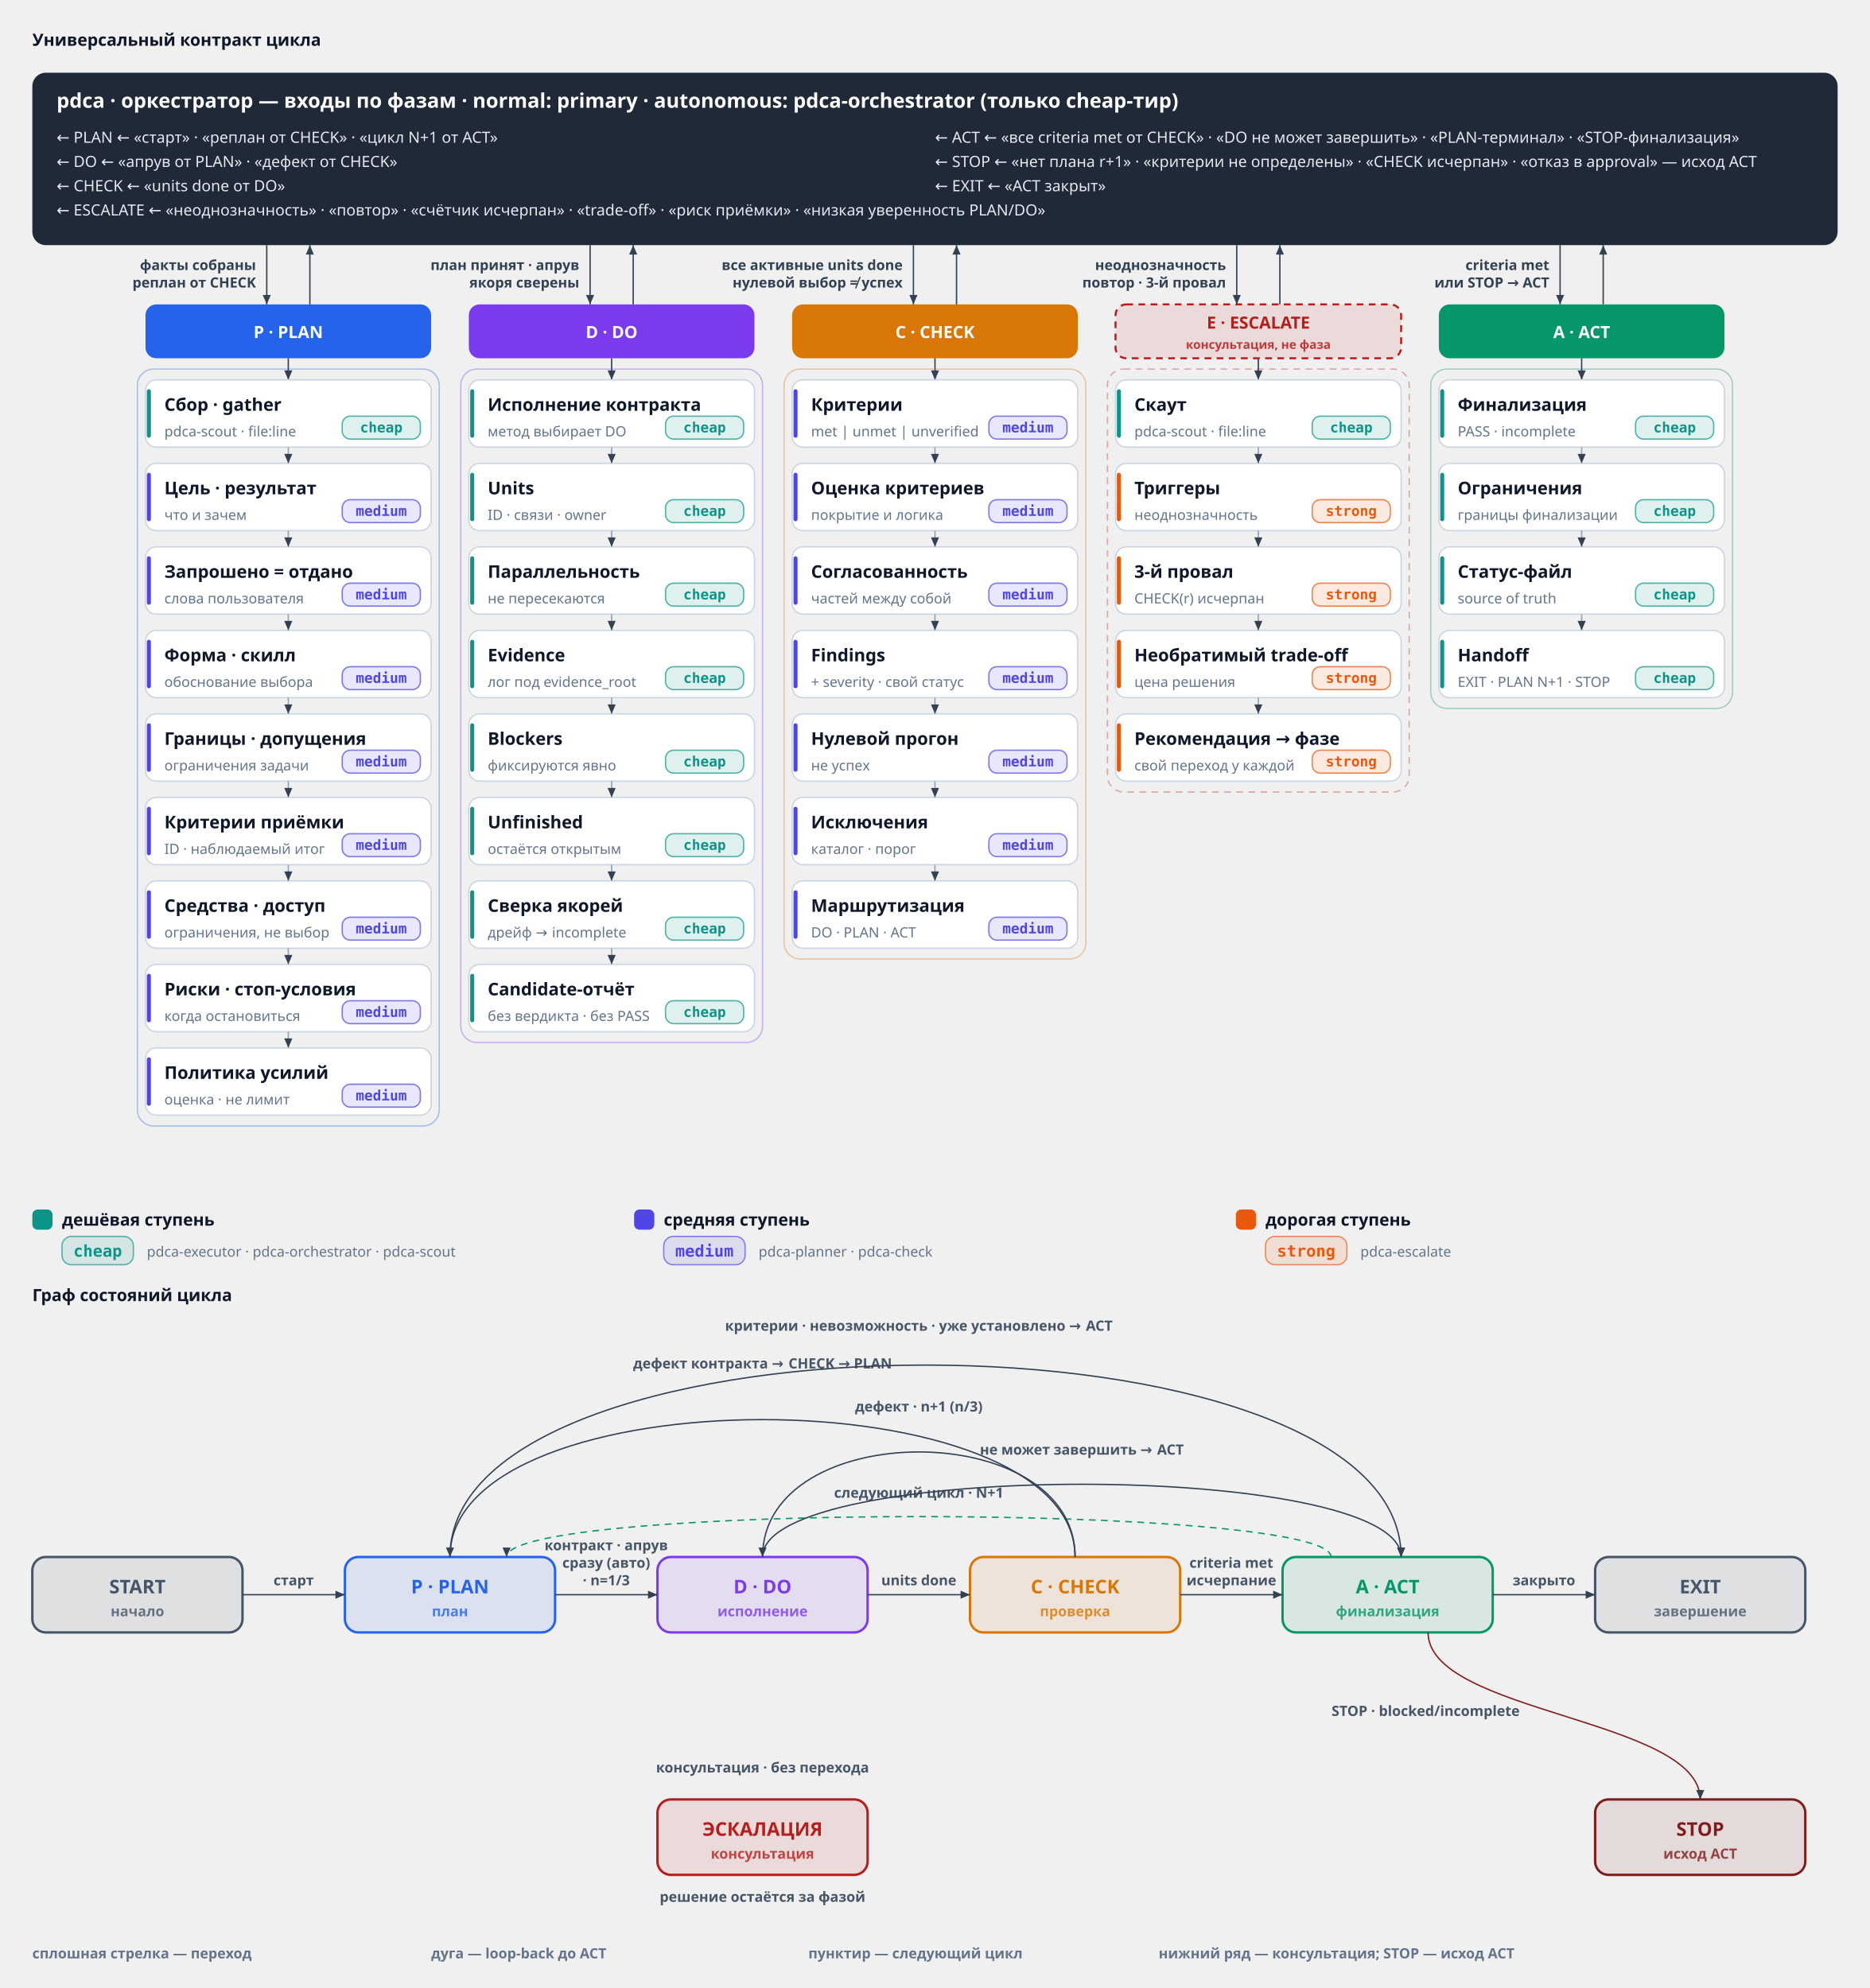
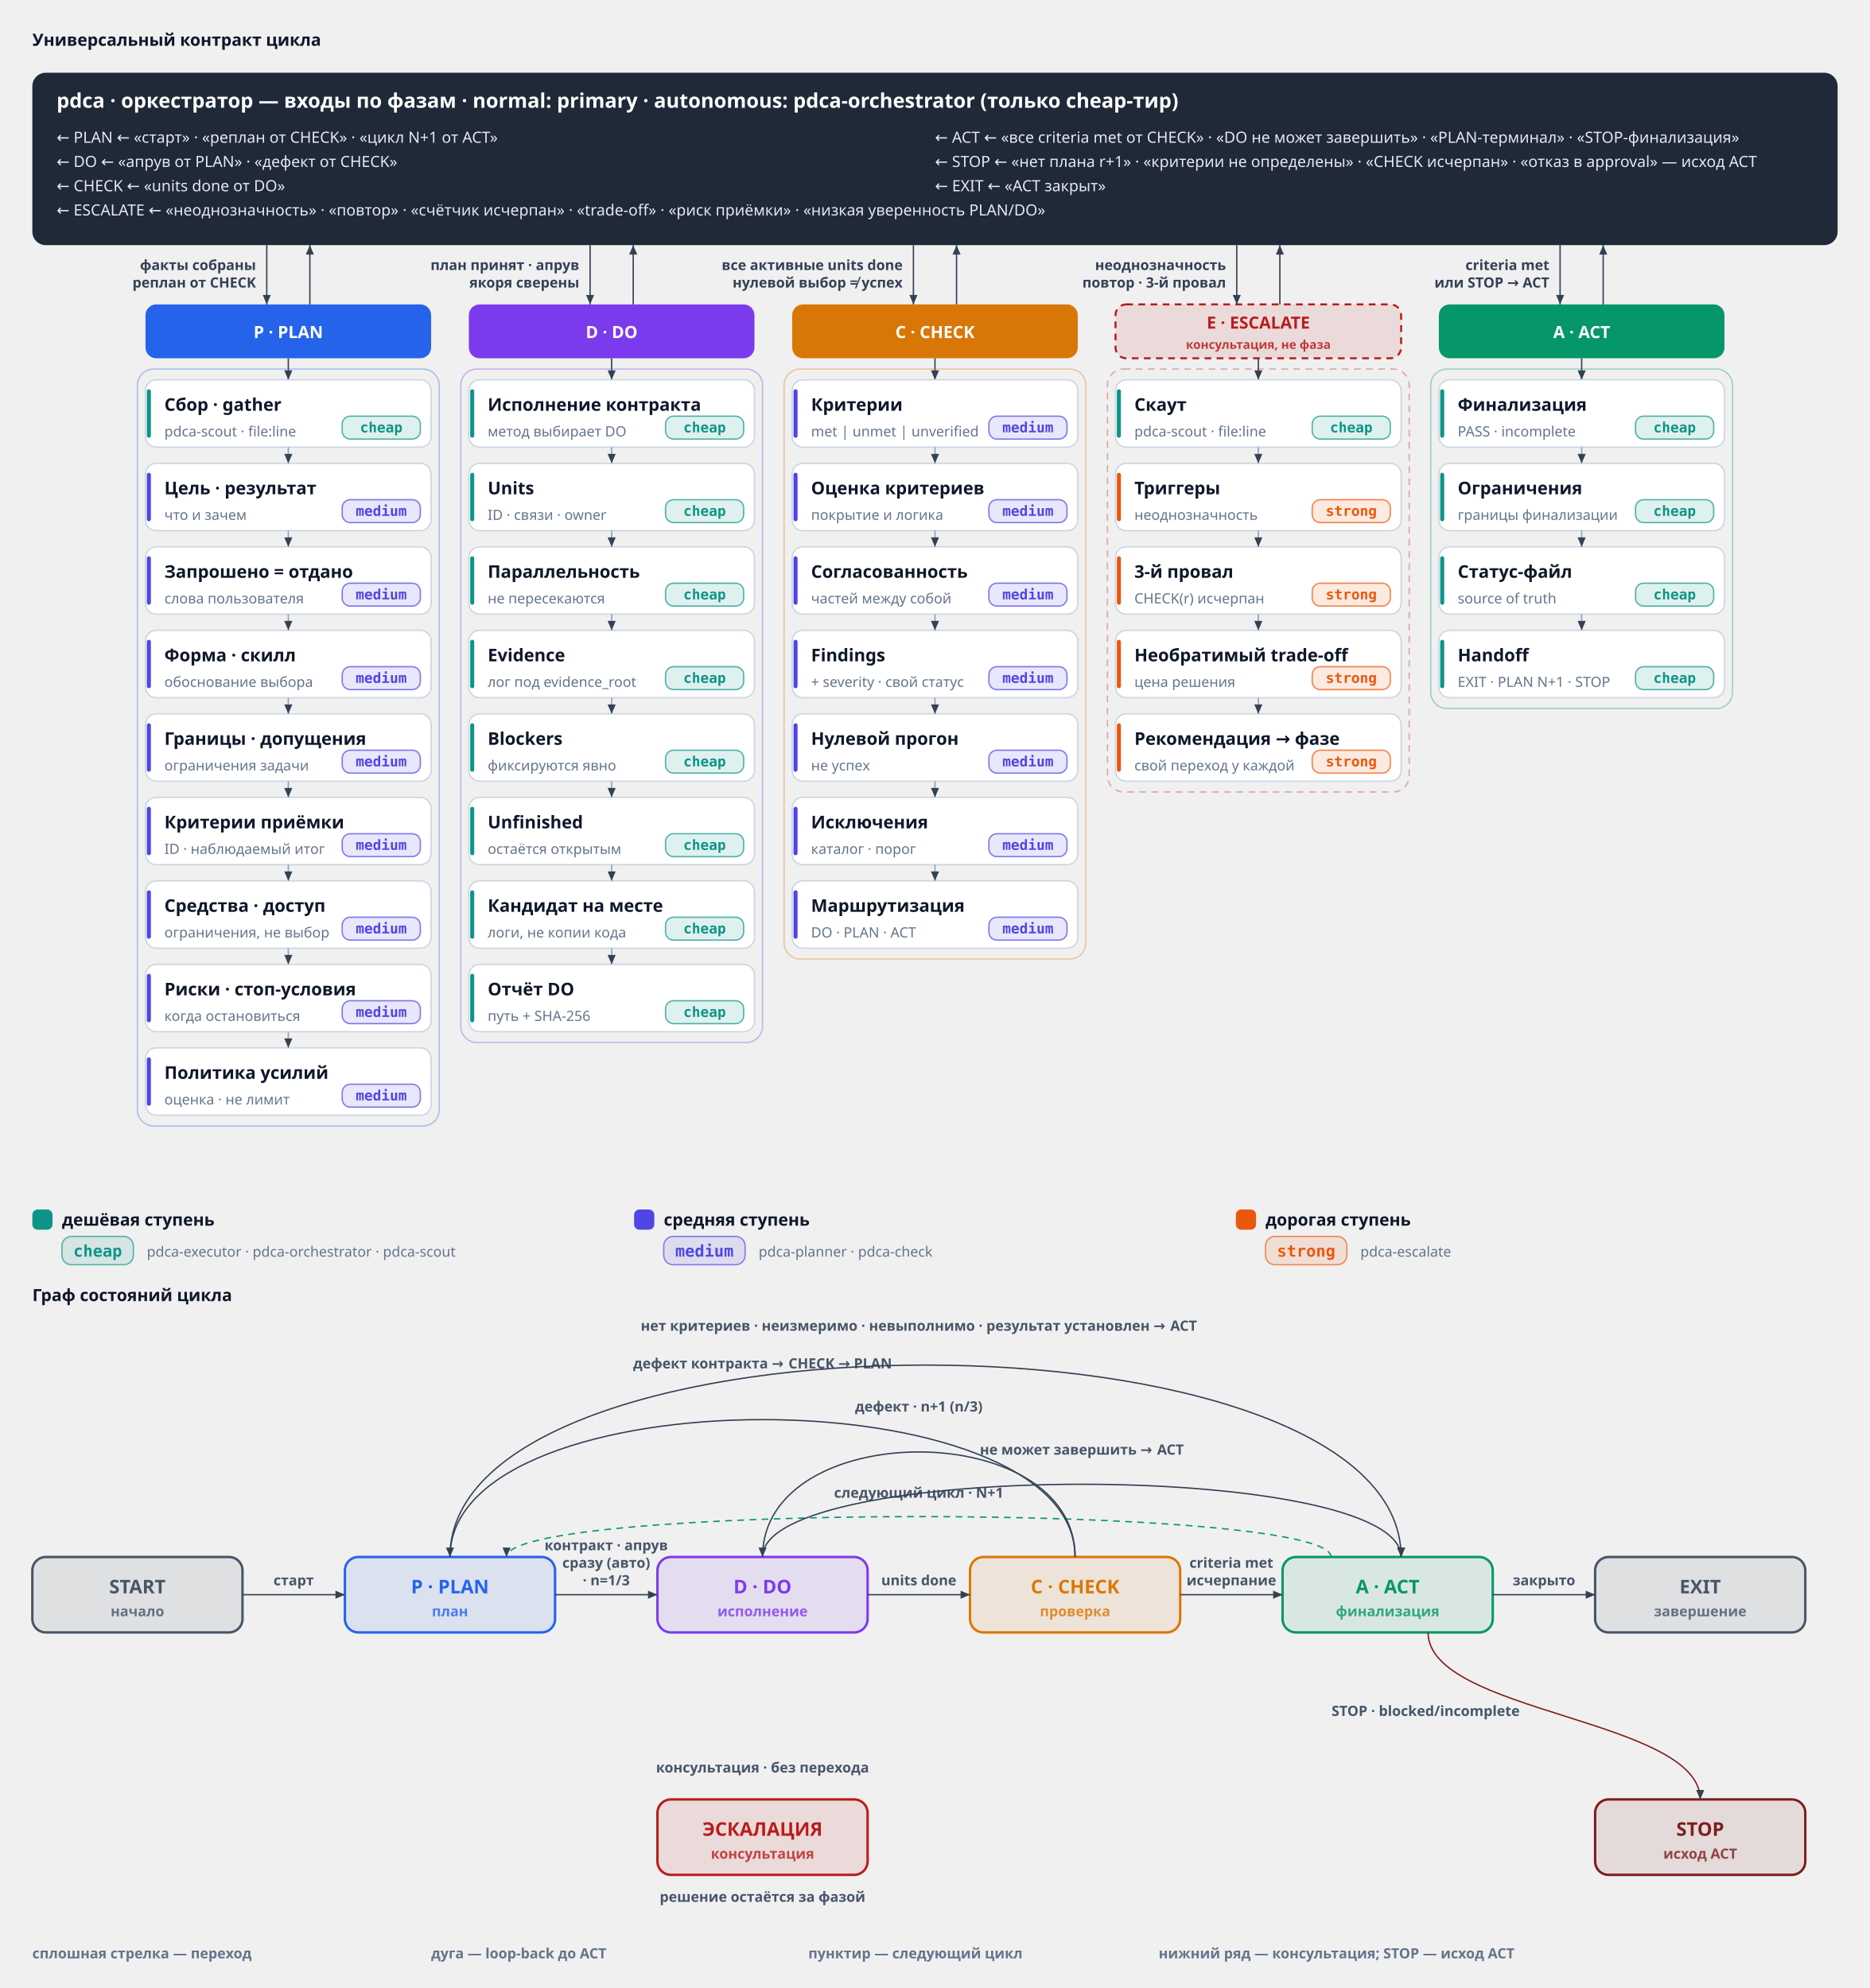
<svg xmlns="http://www.w3.org/2000/svg" viewBox="0 0 1388 1476" width="1388" height="1476" font-family="Segoe UI, system-ui, sans-serif" role="img">
  <defs>
    <marker id="arrow" markerWidth="9" markerHeight="9" refX="7" refY="3" orient="auto">
      <path d="M0,0 L7,3 L0,6 Z" fill="#334155" />
    </marker>
  </defs>
  <style>
.t{font-size:13px;font-weight:600;fill:#0f172a}
.s{font-size:10.5px;fill:#64748b}
.h{font-size:12.5px;font-weight:700;fill:#ffffff}
.h2{font-size:12.5px;font-weight:700}
.h3{font-size:9px;font-weight:600}
.g{font-size:10.5px;font-weight:600}
.band{fill:#1f2937}
.bt{fill:#ffffff;font-size:15px;font-weight:700}
.ol{fill:#e6e9ef;font-size:11.5px}
.lt{font-size:12.5px;font-weight:700;fill:#0f172a}
.ls{font-size:10.5px;fill:#64748b}
.lm{font-family:ui-monospace,Consolas,Menlo,monospace;font-size:12px;font-weight:700}
.bm{font-family:ui-monospace,Consolas,Menlo,monospace;font-size:10.5px;font-weight:700}
.st{font-size:14px;font-weight:700}
.ss{font-size:10.5px;font-weight:600}
</style>
  <text x="24" y="34" class="lt">Универсальный контракт цикла</text>
  <rect x="24" y="54" width="1340" height="128" rx="10" class="band" />
  <text x="42" y="80" class="bt">pdca · оркестратор — входы по фазам · normal: primary · autonomous: pdca-orchestrator (только cheap-тир)</text>
  <text x="42" y="106" class="ol">← PLAN ← «старт» · «реплан от CHECK» · «цикл N+1 от ACT»</text>
  <text x="42" y="124" class="ol">← DO ← «апрув от PLAN» · «дефект от CHECK»</text>
  <text x="42" y="142" class="ol">← CHECK ← «units done от DO»</text>
  <text x="42" y="160" class="ol">← ESCALATE ← «неоднозначность» · «повтор» · «счётчик исчерпан» · «trade-off» · «риск приёмки» · «низкая уверенность PLAN/DO»</text>
  <text x="694.0" y="106" class="ol">← ACT ← «все criteria met от CHECK» · «DO не может завершить» · «PLAN-терминал» · «STOP-финализация»</text>
  <text x="694.0" y="124" class="ol">← STOP ← «нет плана r+1» · «критерии не определены» · «CHECK исчерпан» · «отказ в approval» — исход ACT</text>
  <text x="694.0" y="142" class="ol">← EXIT ← «ACT закрыт»</text>
  <rect x="108.0" y="226" width="212" height="40" rx="8" fill="#2563eb" />
  <text x="214.0" y="251.0" class="h" fill="#ffffff" text-anchor="middle">P · PLAN</text>
  <polyline points="214.0,266 214.0,282" fill="none" stroke="#334155" marker-end="url(#arrow)" />
  <rect x="108.0" y="282" width="212" height="50" rx="8" fill="#ffffff" stroke="#cbd5e1" stroke-width="1" />
  <rect x="109.0" y="289" width="3" height="36" rx="1.5" fill="#0d9488" />
  <rect x="254.0" y="309" width="58" height="17" rx="6" fill="#0d9488" fill-opacity="0.13" stroke="#0d9488" stroke-opacity="0.7" />
  <text x="283.0" y="321.0" class="bm" fill="#0d9488" text-anchor="middle">cheap</text>
  <text x="122.0" y="305" class="t">Сбор · gather</text>
  <text x="122.0" y="324" class="s">pdca-scout · file:line</text>
  <rect x="108.0" y="344" width="212" height="50" rx="8" fill="#ffffff" stroke="#cbd5e1" stroke-width="1" />
  <rect x="109.0" y="351" width="3" height="36" rx="1.5" fill="#4f46e5" />
  <rect x="254.0" y="371" width="58" height="17" rx="6" fill="#4f46e5" fill-opacity="0.13" stroke="#4f46e5" stroke-opacity="0.7" />
  <text x="283.0" y="383.0" class="bm" fill="#4f46e5" text-anchor="middle">medium</text>
  <text x="122.0" y="367" class="t">Цель · результат</text>
  <text x="122.0" y="386" class="s">что и зачем</text>
  <rect x="108.0" y="406" width="212" height="50" rx="8" fill="#ffffff" stroke="#cbd5e1" stroke-width="1" />
  <rect x="109.0" y="413" width="3" height="36" rx="1.5" fill="#4f46e5" />
  <rect x="254.0" y="433" width="58" height="17" rx="6" fill="#4f46e5" fill-opacity="0.13" stroke="#4f46e5" stroke-opacity="0.7" />
  <text x="283.0" y="445.0" class="bm" fill="#4f46e5" text-anchor="middle">medium</text>
  <text x="122.0" y="429" class="t">Запрошено = отдано</text>
  <text x="122.0" y="448" class="s">слова пользователя</text>
  <rect x="108.0" y="468" width="212" height="50" rx="8" fill="#ffffff" stroke="#cbd5e1" stroke-width="1" />
  <rect x="109.0" y="475" width="3" height="36" rx="1.5" fill="#4f46e5" />
  <rect x="254.0" y="495" width="58" height="17" rx="6" fill="#4f46e5" fill-opacity="0.13" stroke="#4f46e5" stroke-opacity="0.7" />
  <text x="283.0" y="507.0" class="bm" fill="#4f46e5" text-anchor="middle">medium</text>
  <text x="122.0" y="491" class="t">Форма · скилл</text>
  <text x="122.0" y="510" class="s">обоснование выбора</text>
  <rect x="108.0" y="530" width="212" height="50" rx="8" fill="#ffffff" stroke="#cbd5e1" stroke-width="1" />
  <rect x="109.0" y="537" width="3" height="36" rx="1.5" fill="#4f46e5" />
  <rect x="254.0" y="557" width="58" height="17" rx="6" fill="#4f46e5" fill-opacity="0.13" stroke="#4f46e5" stroke-opacity="0.7" />
  <text x="283.0" y="569.0" class="bm" fill="#4f46e5" text-anchor="middle">medium</text>
  <text x="122.0" y="553" class="t">Границы · допущения</text>
  <text x="122.0" y="572" class="s">ограничения задачи</text>
  <rect x="108.0" y="592" width="212" height="50" rx="8" fill="#ffffff" stroke="#cbd5e1" stroke-width="1" />
  <rect x="109.0" y="599" width="3" height="36" rx="1.5" fill="#4f46e5" />
  <rect x="254.0" y="619" width="58" height="17" rx="6" fill="#4f46e5" fill-opacity="0.13" stroke="#4f46e5" stroke-opacity="0.7" />
  <text x="283.0" y="631.0" class="bm" fill="#4f46e5" text-anchor="middle">medium</text>
  <text x="122.0" y="615" class="t">Критерии приёмки</text>
  <text x="122.0" y="634" class="s">ID · наблюдаемый итог</text>
  <rect x="108.0" y="654" width="212" height="50" rx="8" fill="#ffffff" stroke="#cbd5e1" stroke-width="1" />
  <rect x="109.0" y="661" width="3" height="36" rx="1.5" fill="#4f46e5" />
  <rect x="254.0" y="681" width="58" height="17" rx="6" fill="#4f46e5" fill-opacity="0.13" stroke="#4f46e5" stroke-opacity="0.7" />
  <text x="283.0" y="693.0" class="bm" fill="#4f46e5" text-anchor="middle">medium</text>
  <text x="122.0" y="677" class="t">Средства · доступ</text>
  <text x="122.0" y="696" class="s">ограничения, не выбор</text>
  <rect x="108.0" y="716" width="212" height="50" rx="8" fill="#ffffff" stroke="#cbd5e1" stroke-width="1" />
  <rect x="109.0" y="723" width="3" height="36" rx="1.5" fill="#4f46e5" />
  <rect x="254.0" y="743" width="58" height="17" rx="6" fill="#4f46e5" fill-opacity="0.13" stroke="#4f46e5" stroke-opacity="0.7" />
  <text x="283.0" y="755.0" class="bm" fill="#4f46e5" text-anchor="middle">medium</text>
  <text x="122.0" y="739" class="t">Риски · стоп-условия</text>
  <text x="122.0" y="758" class="s">когда остановиться</text>
  <rect x="108.0" y="778" width="212" height="50" rx="8" fill="#ffffff" stroke="#cbd5e1" stroke-width="1" />
  <rect x="109.0" y="785" width="3" height="36" rx="1.5" fill="#4f46e5" />
  <rect x="254.0" y="805" width="58" height="17" rx="6" fill="#4f46e5" fill-opacity="0.13" stroke="#4f46e5" stroke-opacity="0.7" />
  <text x="283.0" y="817.0" class="bm" fill="#4f46e5" text-anchor="middle">medium</text>
  <text x="122.0" y="801" class="t">Политика усилий</text>
  <text x="122.0" y="820" class="s">оценка · не лимит</text>
  <polyline points="214.0,332 214.0,344" fill="none" stroke="#94a3b8" marker-end="url(#arrow)" />
  <polyline points="214.0,394 214.0,406" fill="none" stroke="#94a3b8" marker-end="url(#arrow)" />
  <polyline points="214.0,456 214.0,468" fill="none" stroke="#94a3b8" marker-end="url(#arrow)" />
  <polyline points="214.0,518 214.0,530" fill="none" stroke="#94a3b8" marker-end="url(#arrow)" />
  <polyline points="214.0,580 214.0,592" fill="none" stroke="#94a3b8" marker-end="url(#arrow)" />
  <polyline points="214.0,642 214.0,654" fill="none" stroke="#94a3b8" marker-end="url(#arrow)" />
  <polyline points="214.0,704 214.0,716" fill="none" stroke="#94a3b8" marker-end="url(#arrow)" />
  <polyline points="214.0,766 214.0,778" fill="none" stroke="#94a3b8" marker-end="url(#arrow)" />
  <rect x="102.0" y="274" width="224" height="562" rx="12" fill="none" stroke="#2563eb" stroke-opacity="0.35" stroke-width="1" />
  <rect x="348.0" y="226" width="212" height="40" rx="8" fill="#7c3aed" />
  <text x="454.0" y="251.0" class="h" fill="#ffffff" text-anchor="middle">D · DO</text>
  <polyline points="454.0,266 454.0,282" fill="none" stroke="#334155" marker-end="url(#arrow)" />
  <rect x="348.0" y="282" width="212" height="50" rx="8" fill="#ffffff" stroke="#cbd5e1" stroke-width="1" />
  <rect x="349.0" y="289" width="3" height="36" rx="1.5" fill="#0d9488" />
  <rect x="494.0" y="309" width="58" height="17" rx="6" fill="#0d9488" fill-opacity="0.13" stroke="#0d9488" stroke-opacity="0.7" />
  <text x="523.0" y="321.0" class="bm" fill="#0d9488" text-anchor="middle">cheap</text>
  <text x="362.0" y="305" class="t">Исполнение контракта</text>
  <text x="362.0" y="324" class="s">метод выбирает DO</text>
  <rect x="348.0" y="344" width="212" height="50" rx="8" fill="#ffffff" stroke="#cbd5e1" stroke-width="1" />
  <rect x="349.0" y="351" width="3" height="36" rx="1.5" fill="#0d9488" />
  <rect x="494.0" y="371" width="58" height="17" rx="6" fill="#0d9488" fill-opacity="0.13" stroke="#0d9488" stroke-opacity="0.7" />
  <text x="523.0" y="383.0" class="bm" fill="#0d9488" text-anchor="middle">cheap</text>
  <text x="362.0" y="367" class="t">Units</text>
  <text x="362.0" y="386" class="s">ID · связи · owner</text>
  <rect x="348.0" y="406" width="212" height="50" rx="8" fill="#ffffff" stroke="#cbd5e1" stroke-width="1" />
  <rect x="349.0" y="413" width="3" height="36" rx="1.5" fill="#0d9488" />
  <rect x="494.0" y="433" width="58" height="17" rx="6" fill="#0d9488" fill-opacity="0.13" stroke="#0d9488" stroke-opacity="0.7" />
  <text x="523.0" y="445.0" class="bm" fill="#0d9488" text-anchor="middle">cheap</text>
  <text x="362.0" y="429" class="t">Параллельность</text>
  <text x="362.0" y="448" class="s">не пересекаются</text>
  <rect x="348.0" y="468" width="212" height="50" rx="8" fill="#ffffff" stroke="#cbd5e1" stroke-width="1" />
  <rect x="349.0" y="475" width="3" height="36" rx="1.5" fill="#0d9488" />
  <rect x="494.0" y="495" width="58" height="17" rx="6" fill="#0d9488" fill-opacity="0.13" stroke="#0d9488" stroke-opacity="0.7" />
  <text x="523.0" y="507.0" class="bm" fill="#0d9488" text-anchor="middle">cheap</text>
  <text x="362.0" y="491" class="t">Evidence</text>
  <text x="362.0" y="510" class="s">лог под evidence_root</text>
  <rect x="348.0" y="530" width="212" height="50" rx="8" fill="#ffffff" stroke="#cbd5e1" stroke-width="1" />
  <rect x="349.0" y="537" width="3" height="36" rx="1.5" fill="#0d9488" />
  <rect x="494.0" y="557" width="58" height="17" rx="6" fill="#0d9488" fill-opacity="0.13" stroke="#0d9488" stroke-opacity="0.7" />
  <text x="523.0" y="569.0" class="bm" fill="#0d9488" text-anchor="middle">cheap</text>
  <text x="362.0" y="553" class="t">Blockers</text>
  <text x="362.0" y="572" class="s">фиксируются явно</text>
  <rect x="348.0" y="592" width="212" height="50" rx="8" fill="#ffffff" stroke="#cbd5e1" stroke-width="1" />
  <rect x="349.0" y="599" width="3" height="36" rx="1.5" fill="#0d9488" />
  <rect x="494.0" y="619" width="58" height="17" rx="6" fill="#0d9488" fill-opacity="0.13" stroke="#0d9488" stroke-opacity="0.7" />
  <text x="523.0" y="631.0" class="bm" fill="#0d9488" text-anchor="middle">cheap</text>
  <text x="362.0" y="615" class="t">Unfinished</text>
  <text x="362.0" y="634" class="s">остаётся открытым</text>
  <rect x="348.0" y="654" width="212" height="50" rx="8" fill="#ffffff" stroke="#cbd5e1" stroke-width="1" />
  <rect x="349.0" y="661" width="3" height="36" rx="1.5" fill="#0d9488" />
  <rect x="494.0" y="681" width="58" height="17" rx="6" fill="#0d9488" fill-opacity="0.13" stroke="#0d9488" stroke-opacity="0.7" />
  <text x="523.0" y="693.0" class="bm" fill="#0d9488" text-anchor="middle">cheap</text>
-   <text x="362.0" y="677" class="t">Сверка якорей</text>
-   <text x="362.0" y="696" class="s">дрейф → incomplete</text>
+   <text x="362.0" y="677" class="t">Кандидат на месте</text>
+   <text x="362.0" y="696" class="s">логи, не копии кода</text>
  <rect x="348.0" y="716" width="212" height="50" rx="8" fill="#ffffff" stroke="#cbd5e1" stroke-width="1" />
  <rect x="349.0" y="723" width="3" height="36" rx="1.5" fill="#0d9488" />
  <rect x="494.0" y="743" width="58" height="17" rx="6" fill="#0d9488" fill-opacity="0.13" stroke="#0d9488" stroke-opacity="0.7" />
  <text x="523.0" y="755.0" class="bm" fill="#0d9488" text-anchor="middle">cheap</text>
-   <text x="362.0" y="739" class="t">Candidate-отчёт</text>
-   <text x="362.0" y="758" class="s">без вердикта · без PASS</text>
+   <text x="362.0" y="739" class="t">Отчёт DO</text>
+   <text x="362.0" y="758" class="s">путь + SHA-256</text>
  <polyline points="454.0,332 454.0,344" fill="none" stroke="#94a3b8" marker-end="url(#arrow)" />
  <polyline points="454.0,394 454.0,406" fill="none" stroke="#94a3b8" marker-end="url(#arrow)" />
  <polyline points="454.0,456 454.0,468" fill="none" stroke="#94a3b8" marker-end="url(#arrow)" />
  <polyline points="454.0,518 454.0,530" fill="none" stroke="#94a3b8" marker-end="url(#arrow)" />
  <polyline points="454.0,580 454.0,592" fill="none" stroke="#94a3b8" marker-end="url(#arrow)" />
  <polyline points="454.0,642 454.0,654" fill="none" stroke="#94a3b8" marker-end="url(#arrow)" />
  <polyline points="454.0,704 454.0,716" fill="none" stroke="#94a3b8" marker-end="url(#arrow)" />
  <rect x="342.0" y="274" width="224" height="500" rx="12" fill="none" stroke="#7c3aed" stroke-opacity="0.35" stroke-width="1" />
  <rect x="588.0" y="226" width="212" height="40" rx="8" fill="#d97706" />
  <text x="694.0" y="251.0" class="h" fill="#ffffff" text-anchor="middle">C · CHECK</text>
  <polyline points="694.0,266 694.0,282" fill="none" stroke="#334155" marker-end="url(#arrow)" />
  <rect x="588.0" y="282" width="212" height="50" rx="8" fill="#ffffff" stroke="#cbd5e1" stroke-width="1" />
  <rect x="589.0" y="289" width="3" height="36" rx="1.5" fill="#4f46e5" />
  <rect x="734.0" y="309" width="58" height="17" rx="6" fill="#4f46e5" fill-opacity="0.13" stroke="#4f46e5" stroke-opacity="0.7" />
  <text x="763.0" y="321.0" class="bm" fill="#4f46e5" text-anchor="middle">medium</text>
  <text x="602.0" y="305" class="t">Критерии</text>
  <text x="602.0" y="324" class="s">met | unmet | unverified</text>
  <rect x="588.0" y="344" width="212" height="50" rx="8" fill="#ffffff" stroke="#cbd5e1" stroke-width="1" />
  <rect x="589.0" y="351" width="3" height="36" rx="1.5" fill="#4f46e5" />
  <rect x="734.0" y="371" width="58" height="17" rx="6" fill="#4f46e5" fill-opacity="0.13" stroke="#4f46e5" stroke-opacity="0.7" />
  <text x="763.0" y="383.0" class="bm" fill="#4f46e5" text-anchor="middle">medium</text>
  <text x="602.0" y="367" class="t">Оценка критериев</text>
  <text x="602.0" y="386" class="s">покрытие и логика</text>
  <rect x="588.0" y="406" width="212" height="50" rx="8" fill="#ffffff" stroke="#cbd5e1" stroke-width="1" />
  <rect x="589.0" y="413" width="3" height="36" rx="1.5" fill="#4f46e5" />
  <rect x="734.0" y="433" width="58" height="17" rx="6" fill="#4f46e5" fill-opacity="0.13" stroke="#4f46e5" stroke-opacity="0.7" />
  <text x="763.0" y="445.0" class="bm" fill="#4f46e5" text-anchor="middle">medium</text>
  <text x="602.0" y="429" class="t">Согласованность</text>
  <text x="602.0" y="448" class="s">частей между собой</text>
  <rect x="588.0" y="468" width="212" height="50" rx="8" fill="#ffffff" stroke="#cbd5e1" stroke-width="1" />
  <rect x="589.0" y="475" width="3" height="36" rx="1.5" fill="#4f46e5" />
  <rect x="734.0" y="495" width="58" height="17" rx="6" fill="#4f46e5" fill-opacity="0.13" stroke="#4f46e5" stroke-opacity="0.7" />
  <text x="763.0" y="507.0" class="bm" fill="#4f46e5" text-anchor="middle">medium</text>
  <text x="602.0" y="491" class="t">Findings</text>
  <text x="602.0" y="510" class="s">+ severity · свой статус</text>
  <rect x="588.0" y="530" width="212" height="50" rx="8" fill="#ffffff" stroke="#cbd5e1" stroke-width="1" />
  <rect x="589.0" y="537" width="3" height="36" rx="1.5" fill="#4f46e5" />
  <rect x="734.0" y="557" width="58" height="17" rx="6" fill="#4f46e5" fill-opacity="0.13" stroke="#4f46e5" stroke-opacity="0.7" />
  <text x="763.0" y="569.0" class="bm" fill="#4f46e5" text-anchor="middle">medium</text>
  <text x="602.0" y="553" class="t">Нулевой прогон</text>
  <text x="602.0" y="572" class="s">не успех</text>
  <rect x="588.0" y="592" width="212" height="50" rx="8" fill="#ffffff" stroke="#cbd5e1" stroke-width="1" />
  <rect x="589.0" y="599" width="3" height="36" rx="1.5" fill="#4f46e5" />
  <rect x="734.0" y="619" width="58" height="17" rx="6" fill="#4f46e5" fill-opacity="0.13" stroke="#4f46e5" stroke-opacity="0.7" />
  <text x="763.0" y="631.0" class="bm" fill="#4f46e5" text-anchor="middle">medium</text>
  <text x="602.0" y="615" class="t">Исключения</text>
  <text x="602.0" y="634" class="s">каталог · порог</text>
  <rect x="588.0" y="654" width="212" height="50" rx="8" fill="#ffffff" stroke="#cbd5e1" stroke-width="1" />
  <rect x="589.0" y="661" width="3" height="36" rx="1.5" fill="#4f46e5" />
  <rect x="734.0" y="681" width="58" height="17" rx="6" fill="#4f46e5" fill-opacity="0.13" stroke="#4f46e5" stroke-opacity="0.7" />
  <text x="763.0" y="693.0" class="bm" fill="#4f46e5" text-anchor="middle">medium</text>
  <text x="602.0" y="677" class="t">Маршрутизация</text>
  <text x="602.0" y="696" class="s">DO · PLAN · ACT</text>
  <polyline points="694.0,332 694.0,344" fill="none" stroke="#94a3b8" marker-end="url(#arrow)" />
  <polyline points="694.0,394 694.0,406" fill="none" stroke="#94a3b8" marker-end="url(#arrow)" />
  <polyline points="694.0,456 694.0,468" fill="none" stroke="#94a3b8" marker-end="url(#arrow)" />
  <polyline points="694.0,518 694.0,530" fill="none" stroke="#94a3b8" marker-end="url(#arrow)" />
  <polyline points="694.0,580 694.0,592" fill="none" stroke="#94a3b8" marker-end="url(#arrow)" />
  <polyline points="694.0,642 694.0,654" fill="none" stroke="#94a3b8" marker-end="url(#arrow)" />
  <rect x="582.0" y="274" width="224" height="438" rx="12" fill="none" stroke="#d97706" stroke-opacity="0.35" stroke-width="1" />
  <rect x="828.0" y="226" width="212" height="40" rx="8" fill="#b91c1c" fill-opacity="0.10" stroke="#b91c1c" stroke-width="1.5" stroke-dasharray="5,4" />
  <text x="934.0" y="244.0" class="h2" fill="#b91c1c" text-anchor="middle">E · ESCALATE</text>
  <text x="934.0" y="259.0" class="h3" fill="#b91c1c" opacity="0.85" text-anchor="middle">консультация, не фаза</text>
  <polyline points="934.0,266 934.0,282" fill="none" stroke="#334155" marker-end="url(#arrow)" />
  <rect x="828.0" y="282" width="212" height="50" rx="8" fill="#ffffff" stroke="#cbd5e1" stroke-width="1" />
  <rect x="829.0" y="289" width="3" height="36" rx="1.5" fill="#0d9488" />
  <rect x="974.0" y="309" width="58" height="17" rx="6" fill="#0d9488" fill-opacity="0.13" stroke="#0d9488" stroke-opacity="0.7" />
  <text x="1003.0" y="321.0" class="bm" fill="#0d9488" text-anchor="middle">cheap</text>
  <text x="842.0" y="305" class="t">Скаут</text>
  <text x="842.0" y="324" class="s">pdca-scout · file:line</text>
  <rect x="828.0" y="344" width="212" height="50" rx="8" fill="#ffffff" stroke="#cbd5e1" stroke-width="1" />
  <rect x="829.0" y="351" width="3" height="36" rx="1.5" fill="#ea580c" />
  <rect x="974.0" y="371" width="58" height="17" rx="6" fill="#ea580c" fill-opacity="0.13" stroke="#ea580c" stroke-opacity="0.7" />
  <text x="1003.0" y="383.0" class="bm" fill="#ea580c" text-anchor="middle">strong</text>
  <text x="842.0" y="367" class="t">Триггеры</text>
  <text x="842.0" y="386" class="s">неоднозначность</text>
  <rect x="828.0" y="406" width="212" height="50" rx="8" fill="#ffffff" stroke="#cbd5e1" stroke-width="1" />
  <rect x="829.0" y="413" width="3" height="36" rx="1.5" fill="#ea580c" />
  <rect x="974.0" y="433" width="58" height="17" rx="6" fill="#ea580c" fill-opacity="0.13" stroke="#ea580c" stroke-opacity="0.7" />
  <text x="1003.0" y="445.0" class="bm" fill="#ea580c" text-anchor="middle">strong</text>
  <text x="842.0" y="429" class="t">3-й провал</text>
  <text x="842.0" y="448" class="s">CHECK(r) исчерпан</text>
  <rect x="828.0" y="468" width="212" height="50" rx="8" fill="#ffffff" stroke="#cbd5e1" stroke-width="1" />
  <rect x="829.0" y="475" width="3" height="36" rx="1.5" fill="#ea580c" />
  <rect x="974.0" y="495" width="58" height="17" rx="6" fill="#ea580c" fill-opacity="0.13" stroke="#ea580c" stroke-opacity="0.7" />
  <text x="1003.0" y="507.0" class="bm" fill="#ea580c" text-anchor="middle">strong</text>
  <text x="842.0" y="491" class="t">Необратимый trade-off</text>
  <text x="842.0" y="510" class="s">цена решения</text>
  <rect x="828.0" y="530" width="212" height="50" rx="8" fill="#ffffff" stroke="#cbd5e1" stroke-width="1" />
  <rect x="829.0" y="537" width="3" height="36" rx="1.5" fill="#ea580c" />
  <rect x="974.0" y="557" width="58" height="17" rx="6" fill="#ea580c" fill-opacity="0.13" stroke="#ea580c" stroke-opacity="0.7" />
  <text x="1003.0" y="569.0" class="bm" fill="#ea580c" text-anchor="middle">strong</text>
  <text x="842.0" y="553" class="t">Рекомендация → фазе</text>
  <text x="842.0" y="572" class="s">свой переход у каждой</text>
  <polyline points="934.0,332 934.0,344" fill="none" stroke="#94a3b8" marker-end="url(#arrow)" />
  <polyline points="934.0,394 934.0,406" fill="none" stroke="#94a3b8" marker-end="url(#arrow)" />
  <polyline points="934.0,456 934.0,468" fill="none" stroke="#94a3b8" marker-end="url(#arrow)" />
  <polyline points="934.0,518 934.0,530" fill="none" stroke="#94a3b8" marker-end="url(#arrow)" />
  <rect x="822.0" y="274" width="224" height="314" rx="12" fill="none" stroke="#b91c1c" stroke-opacity="0.35" stroke-width="1" stroke-dasharray="5,4" />
  <rect x="1068.0" y="226" width="212" height="40" rx="8" fill="#059669" />
  <text x="1174.0" y="251.0" class="h" fill="#ffffff" text-anchor="middle">A · ACT</text>
  <polyline points="1174.0,266 1174.0,282" fill="none" stroke="#334155" marker-end="url(#arrow)" />
  <rect x="1068.0" y="282" width="212" height="50" rx="8" fill="#ffffff" stroke="#cbd5e1" stroke-width="1" />
  <rect x="1069.0" y="289" width="3" height="36" rx="1.5" fill="#0d9488" />
  <rect x="1214.0" y="309" width="58" height="17" rx="6" fill="#0d9488" fill-opacity="0.13" stroke="#0d9488" stroke-opacity="0.7" />
  <text x="1243.0" y="321.0" class="bm" fill="#0d9488" text-anchor="middle">cheap</text>
  <text x="1082.0" y="305" class="t">Финализация</text>
  <text x="1082.0" y="324" class="s">PASS · incomplete</text>
  <rect x="1068.0" y="344" width="212" height="50" rx="8" fill="#ffffff" stroke="#cbd5e1" stroke-width="1" />
  <rect x="1069.0" y="351" width="3" height="36" rx="1.5" fill="#0d9488" />
  <rect x="1214.0" y="371" width="58" height="17" rx="6" fill="#0d9488" fill-opacity="0.13" stroke="#0d9488" stroke-opacity="0.7" />
  <text x="1243.0" y="383.0" class="bm" fill="#0d9488" text-anchor="middle">cheap</text>
  <text x="1082.0" y="367" class="t">Ограничения</text>
  <text x="1082.0" y="386" class="s">границы финализации</text>
  <rect x="1068.0" y="406" width="212" height="50" rx="8" fill="#ffffff" stroke="#cbd5e1" stroke-width="1" />
  <rect x="1069.0" y="413" width="3" height="36" rx="1.5" fill="#0d9488" />
  <rect x="1214.0" y="433" width="58" height="17" rx="6" fill="#0d9488" fill-opacity="0.13" stroke="#0d9488" stroke-opacity="0.7" />
  <text x="1243.0" y="445.0" class="bm" fill="#0d9488" text-anchor="middle">cheap</text>
  <text x="1082.0" y="429" class="t">Статус-файл</text>
  <text x="1082.0" y="448" class="s">source of truth</text>
  <rect x="1068.0" y="468" width="212" height="50" rx="8" fill="#ffffff" stroke="#cbd5e1" stroke-width="1" />
  <rect x="1069.0" y="475" width="3" height="36" rx="1.5" fill="#0d9488" />
  <rect x="1214.0" y="495" width="58" height="17" rx="6" fill="#0d9488" fill-opacity="0.13" stroke="#0d9488" stroke-opacity="0.7" />
  <text x="1243.0" y="507.0" class="bm" fill="#0d9488" text-anchor="middle">cheap</text>
  <text x="1082.0" y="491" class="t">Handoff</text>
  <text x="1082.0" y="510" class="s">EXIT · PLAN N+1 · STOP</text>
  <polyline points="1174.0,332 1174.0,344" fill="none" stroke="#94a3b8" marker-end="url(#arrow)" />
  <polyline points="1174.0,394 1174.0,406" fill="none" stroke="#94a3b8" marker-end="url(#arrow)" />
  <polyline points="1174.0,456 1174.0,468" fill="none" stroke="#94a3b8" marker-end="url(#arrow)" />
  <rect x="1062.0" y="274" width="224" height="252" rx="12" fill="none" stroke="#059669" stroke-opacity="0.35" stroke-width="1" />
  <polyline points="198.0,182 198.0,226" fill="none" stroke="#334155" data-edge-id="dispatch_p" marker-end="url(#arrow)" />
  <text x="190.0" y="200.5" class="g" fill="#334155" text-anchor="end">факты собраны</text>
  <text x="190.0" y="213.5" class="g" fill="#334155" text-anchor="end">реплан от CHECK</text>
  <polyline points="230.0,226 230.0,182" fill="none" stroke="#334155" data-edge-id="return_p" marker-end="url(#arrow)" />
  <polyline points="438.0,182 438.0,226" fill="none" stroke="#334155" data-edge-id="dispatch_d" marker-end="url(#arrow)" />
  <text x="430.0" y="200.5" class="g" fill="#334155" text-anchor="end">план принят · апрув</text>
  <text x="430.0" y="213.5" class="g" fill="#334155" text-anchor="end">якоря сверены</text>
  <polyline points="470.0,226 470.0,182" fill="none" stroke="#334155" data-edge-id="return_d" marker-end="url(#arrow)" />
  <polyline points="678.0,182 678.0,226" fill="none" stroke="#334155" data-edge-id="dispatch_c" marker-end="url(#arrow)" />
  <text x="670.0" y="200.5" class="g" fill="#334155" text-anchor="end">все активные units done</text>
  <text x="670.0" y="213.5" class="g" fill="#334155" text-anchor="end">нулевой выбор ≠ успех</text>
  <polyline points="710.0,226 710.0,182" fill="none" stroke="#334155" data-edge-id="return_c" marker-end="url(#arrow)" />
  <polyline points="918.0,182 918.0,226" fill="none" stroke="#334155" data-edge-id="dispatch_e" marker-end="url(#arrow)" />
  <text x="910.0" y="200.5" class="g" fill="#334155" text-anchor="end">неоднозначность</text>
  <text x="910.0" y="213.5" class="g" fill="#334155" text-anchor="end">повтор · 3-й провал</text>
  <polyline points="950.0,226 950.0,182" fill="none" stroke="#334155" data-edge-id="return_e" marker-end="url(#arrow)" />
  <polyline points="1158.0,182 1158.0,226" fill="none" stroke="#334155" data-edge-id="dispatch_a" marker-end="url(#arrow)" />
  <text x="1150.0" y="200.5" class="g" fill="#334155" text-anchor="end">criteria met</text>
  <text x="1150.0" y="213.5" class="g" fill="#334155" text-anchor="end">или STOP → ACT</text>
  <polyline points="1190.0,226 1190.0,182" fill="none" stroke="#334155" data-edge-id="return_a" marker-end="url(#arrow)" />
  <rect x="24.0" y="898" width="15" height="15" rx="4" fill="#0d9488" />
  <text x="46.0" y="910" class="lt">дешёвая ступень</text>
  <rect x="46.0" y="918" width="53.0" height="21" rx="7" fill="#0d9488" fill-opacity="0.12" stroke="#0d9488" stroke-opacity="0.65" />
  <text x="72.5" y="933" class="lm" fill="#0d9488" text-anchor="middle">cheap</text>
  <text x="109.0" y="933" class="ls">pdca-executor · pdca-orchestrator · pdca-scout</text>
  <rect x="470.667" y="898" width="15" height="15" rx="4" fill="#4f46e5" />
  <text x="492.667" y="910" class="lt">средняя ступень</text>
  <rect x="492.667" y="918" width="60.4" height="21" rx="7" fill="#4f46e5" fill-opacity="0.12" stroke="#4f46e5" stroke-opacity="0.65" />
  <text x="522.867" y="933" class="lm" fill="#4f46e5" text-anchor="middle">medium</text>
  <text x="563.067" y="933" class="ls">pdca-planner · pdca-check</text>
  <rect x="917.333" y="898" width="15" height="15" rx="4" fill="#ea580c" />
  <text x="939.333" y="910" class="lt">дорогая ступень</text>
  <rect x="939.333" y="918" width="60.4" height="21" rx="7" fill="#ea580c" fill-opacity="0.12" stroke="#ea580c" stroke-opacity="0.65" />
  <text x="969.533" y="933" class="lm" fill="#ea580c" text-anchor="middle">strong</text>
  <text x="1009.733" y="933" class="ls">pdca-escalate</text>
  <text x="24" y="966" class="lt">Граф состояний цикла</text>
  <rect x="24" y="1156" width="156" height="56" rx="10" fill="#475569" fill-opacity="0.10" stroke="#475569" stroke-width="1.8" data-node-id="START" />
  <text x="102.0" y="1183.0" class="st" fill="#475569" text-anchor="middle">START</text>
  <text x="102.0" y="1200.0" class="ss" fill="#475569" text-anchor="middle" opacity="0.8">начало</text>
  <rect x="256" y="1156" width="156" height="56" rx="10" fill="#2563eb" fill-opacity="0.10" stroke="#2563eb" stroke-width="1.8" data-node-id="PLAN" />
  <text x="334.0" y="1183.0" class="st" fill="#2563eb" text-anchor="middle">P · PLAN</text>
  <text x="334.0" y="1200.0" class="ss" fill="#2563eb" text-anchor="middle" opacity="0.8">план</text>
  <rect x="488" y="1156" width="156" height="56" rx="10" fill="#7c3aed" fill-opacity="0.10" stroke="#7c3aed" stroke-width="1.8" data-node-id="DO" />
  <text x="566.0" y="1183.0" class="st" fill="#7c3aed" text-anchor="middle">D · DO</text>
  <text x="566.0" y="1200.0" class="ss" fill="#7c3aed" text-anchor="middle" opacity="0.8">исполнение</text>
  <rect x="720" y="1156" width="156" height="56" rx="10" fill="#d97706" fill-opacity="0.10" stroke="#d97706" stroke-width="1.8" data-node-id="CHECK" />
  <text x="798.0" y="1183.0" class="st" fill="#d97706" text-anchor="middle">C · CHECK</text>
  <text x="798.0" y="1200.0" class="ss" fill="#d97706" text-anchor="middle" opacity="0.8">проверка</text>
  <rect x="952" y="1156" width="156" height="56" rx="10" fill="#059669" fill-opacity="0.10" stroke="#059669" stroke-width="1.8" data-node-id="ACT" />
  <text x="1030.0" y="1183.0" class="st" fill="#059669" text-anchor="middle">A · ACT</text>
  <text x="1030.0" y="1200.0" class="ss" fill="#059669" text-anchor="middle" opacity="0.8">финализация</text>
  <rect x="1184" y="1156" width="156" height="56" rx="10" fill="#475569" fill-opacity="0.10" stroke="#475569" stroke-width="1.8" data-node-id="EXIT" />
  <text x="1262.0" y="1183.0" class="st" fill="#475569" text-anchor="middle">EXIT</text>
  <text x="1262.0" y="1200.0" class="ss" fill="#475569" text-anchor="middle" opacity="0.8">завершение</text>
  <polyline points="180,1184.0 256,1184.0" fill="none" stroke="#334155" data-edge-id="start_plan" marker-end="url(#arrow)" />
  <text x="218.0" y="1177.0" class="g" fill="#475569" text-anchor="middle">старт</text>
  <polyline points="412,1184.0 488,1184.0" fill="none" stroke="#334155" data-edge-id="plan_do" marker-end="url(#arrow)" />
  <text x="450.0" y="1151.0" class="g" fill="#475569" text-anchor="middle">контракт · апрув</text>
  <text x="450.0" y="1164.0" class="g" fill="#475569" text-anchor="middle">сразу (авто)</text>
  <text x="450.0" y="1177.0" class="g" fill="#475569" text-anchor="middle">· n=1/3</text>
  <polyline points="644,1184.0 720,1184.0" fill="none" stroke="#334155" data-edge-id="do_check" marker-end="url(#arrow)" />
  <text x="682.0" y="1177.0" class="g" fill="#475569" text-anchor="middle">units done</text>
  <polyline points="876,1184.0 952,1184.0" fill="none" stroke="#334155" data-edge-id="check_act" marker-end="url(#arrow)" />
  <text x="914.0" y="1164.0" class="g" fill="#475569" text-anchor="middle">criteria met</text>
  <text x="914.0" y="1177.0" class="g" fill="#475569" text-anchor="middle">исчерпание</text>
  <polyline points="1108,1184.0 1184,1184.0" fill="none" stroke="#334155" data-edge-id="act_exit" marker-end="url(#arrow)" />
  <text x="1146.0" y="1177.0" class="g" fill="#475569" text-anchor="middle">закрыто</text>
  <path d="M988,1156 C988,1116 376,1116 376,1156" fill="none" stroke="#059669" stroke-dasharray="5,4" data-edge-id="act_plan" marker-end="url(#arrow)" />
  <text x="682" y="1112" class="g" fill="#475569" text-anchor="middle">следующий цикл · N+1</text>
  <path d="M566,1156 C566,1084 1040,1084 1040,1156" fill="none" stroke="#334155" data-edge-id="do_act_incomplete" marker-end="url(#arrow)" />
  <text x="803" y="1080" class="g" fill="#475569" text-anchor="middle">не может завершить → ACT</text>
  <path d="M798,1156 C798,1052 566,1052 566,1156" fill="none" stroke="#334155" data-edge-id="check_do_defect" marker-end="url(#arrow)" />
  <text x="682" y="1048" class="g" fill="#475569" text-anchor="middle">дефект · n+1 (n/3)</text>
  <path d="M798,1156 C798,1020 334,1020 334,1156" fill="none" stroke="#334155" data-edge-id="check_plan_replan" marker-end="url(#arrow)" />
  <text x="566" y="1016" class="g" fill="#475569" text-anchor="middle">дефект контракта → CHECK → PLAN</text>
  <path d="M334,1156 C334,966 1040,966 1040,1156" fill="none" stroke="#334155" data-edge-id="plan_act_terminal" marker-end="url(#arrow)" />
-   <text x="682" y="988" class="g" fill="#475569" text-anchor="middle">критерии · невозможность · уже установлено → ACT</text>
+   <text x="682" y="988" class="g" fill="#475569" text-anchor="middle">нет критериев · неизмеримо · невыполнимо · результат установлен → ACT</text>
  <rect x="488" y="1336" width="156" height="56" rx="10" fill="#b91c1c" fill-opacity="0.10" stroke="#b91c1c" stroke-width="1.8" data-node-id="CONSULTATION" />
  <text x="566.0" y="1363.0" class="st" fill="#b91c1c" text-anchor="middle">ЭСКАЛАЦИЯ</text>
  <text x="566.0" y="1380.0" class="ss" fill="#b91c1c" text-anchor="middle" opacity="0.8">консультация</text>
  <rect x="1184" y="1336" width="156" height="56" rx="10" fill="#7f1d1d" fill-opacity="0.10" stroke="#7f1d1d" stroke-width="1.8" data-node-id="STOP" />
  <text x="1262.0" y="1363.0" class="st" fill="#7f1d1d" text-anchor="middle">STOP</text>
  <text x="1262.0" y="1380.0" class="ss" fill="#7f1d1d" text-anchor="middle" opacity="0.8">исход ACT</text>
  <text x="566" y="1316" class="g" fill="#475569" text-anchor="middle">консультация · без перехода</text>
  <text x="566" y="1412" class="g" fill="#475569" text-anchor="middle">решение остаётся за фазой</text>
  <path d="M1060,1212 C1060,1272 1262,1276 1262,1336" fill="none" stroke="#7f1d1d" data-edge-id="act_stop" marker-end="url(#arrow)" />
  <text x="1128" y="1274.0" class="g" fill="#475569" text-anchor="end">STOP · blocked/incomplete</text>
  <text x="24" y="1454" class="g" fill="#64748b" text-anchor="start">сплошная стрелка — переход</text>
  <text x="320" y="1454" class="g" fill="#64748b" text-anchor="start">дуга — loop-back до ACT</text>
  <text x="600" y="1454" class="g" fill="#64748b" text-anchor="start">пунктир — следующий цикл</text>
  <text x="860" y="1454" class="g" fill="#64748b" text-anchor="start">нижний ряд — консультация; STOP — исход ACT</text>
</svg>
